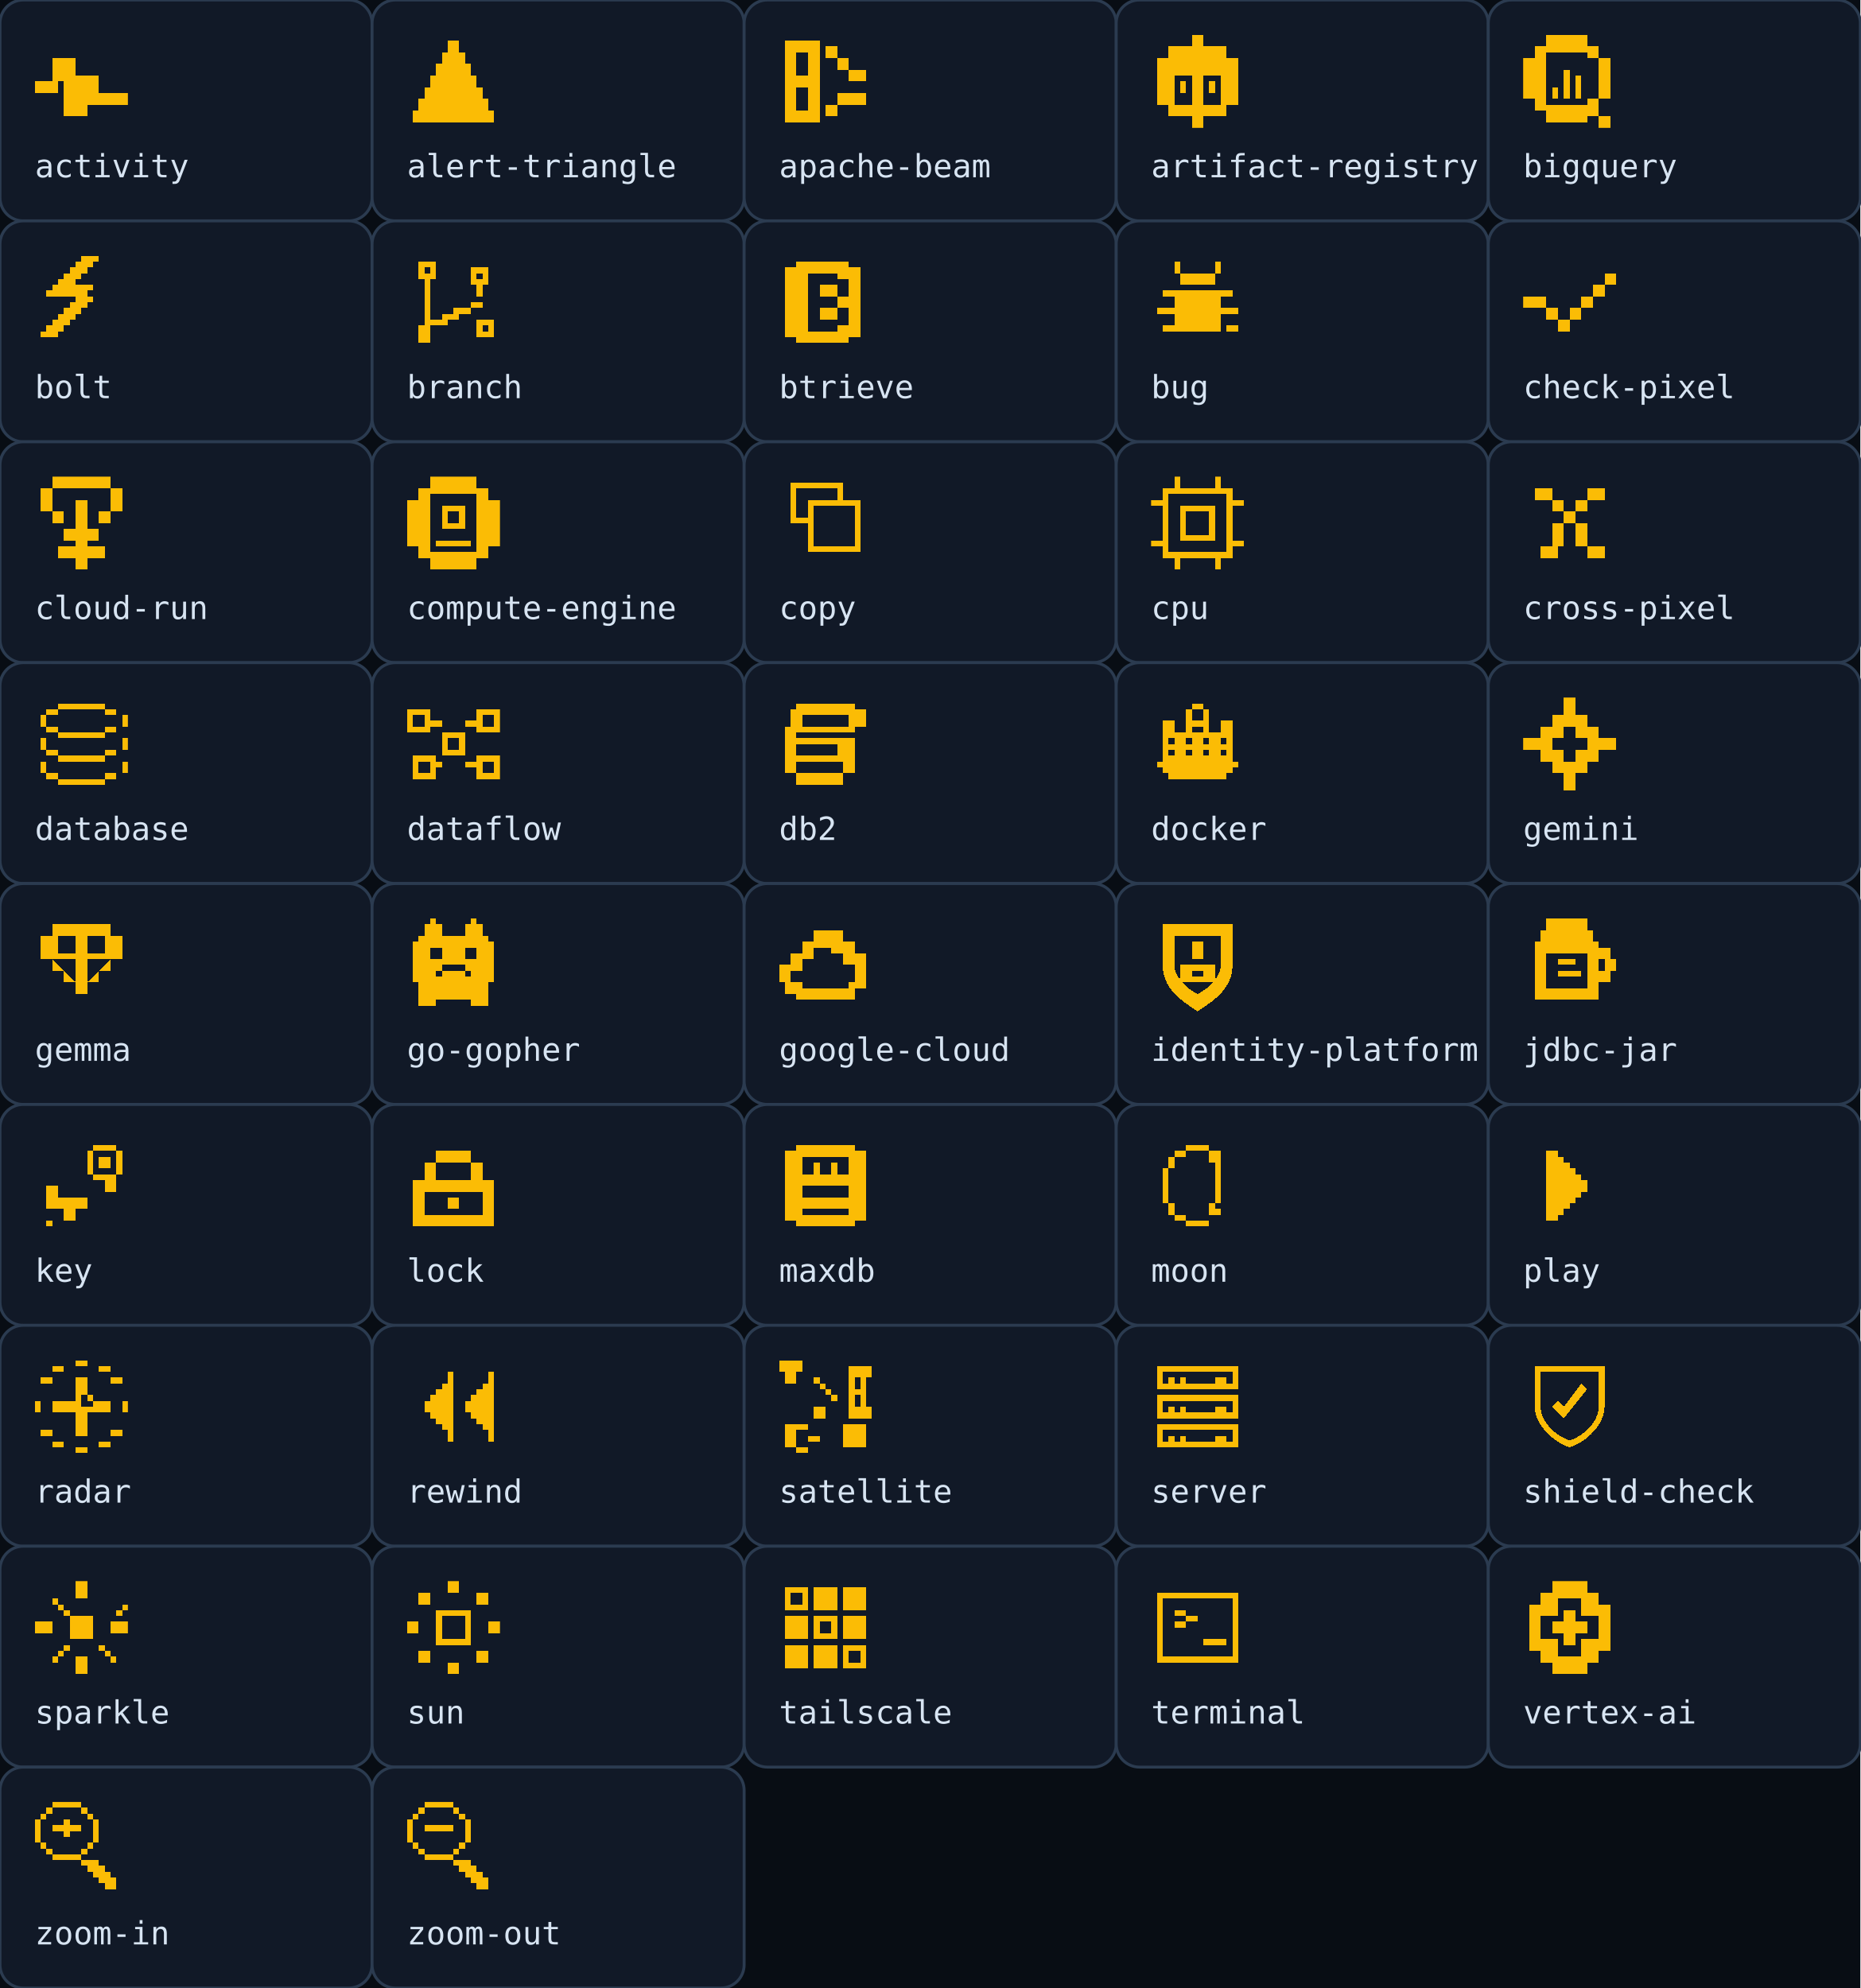
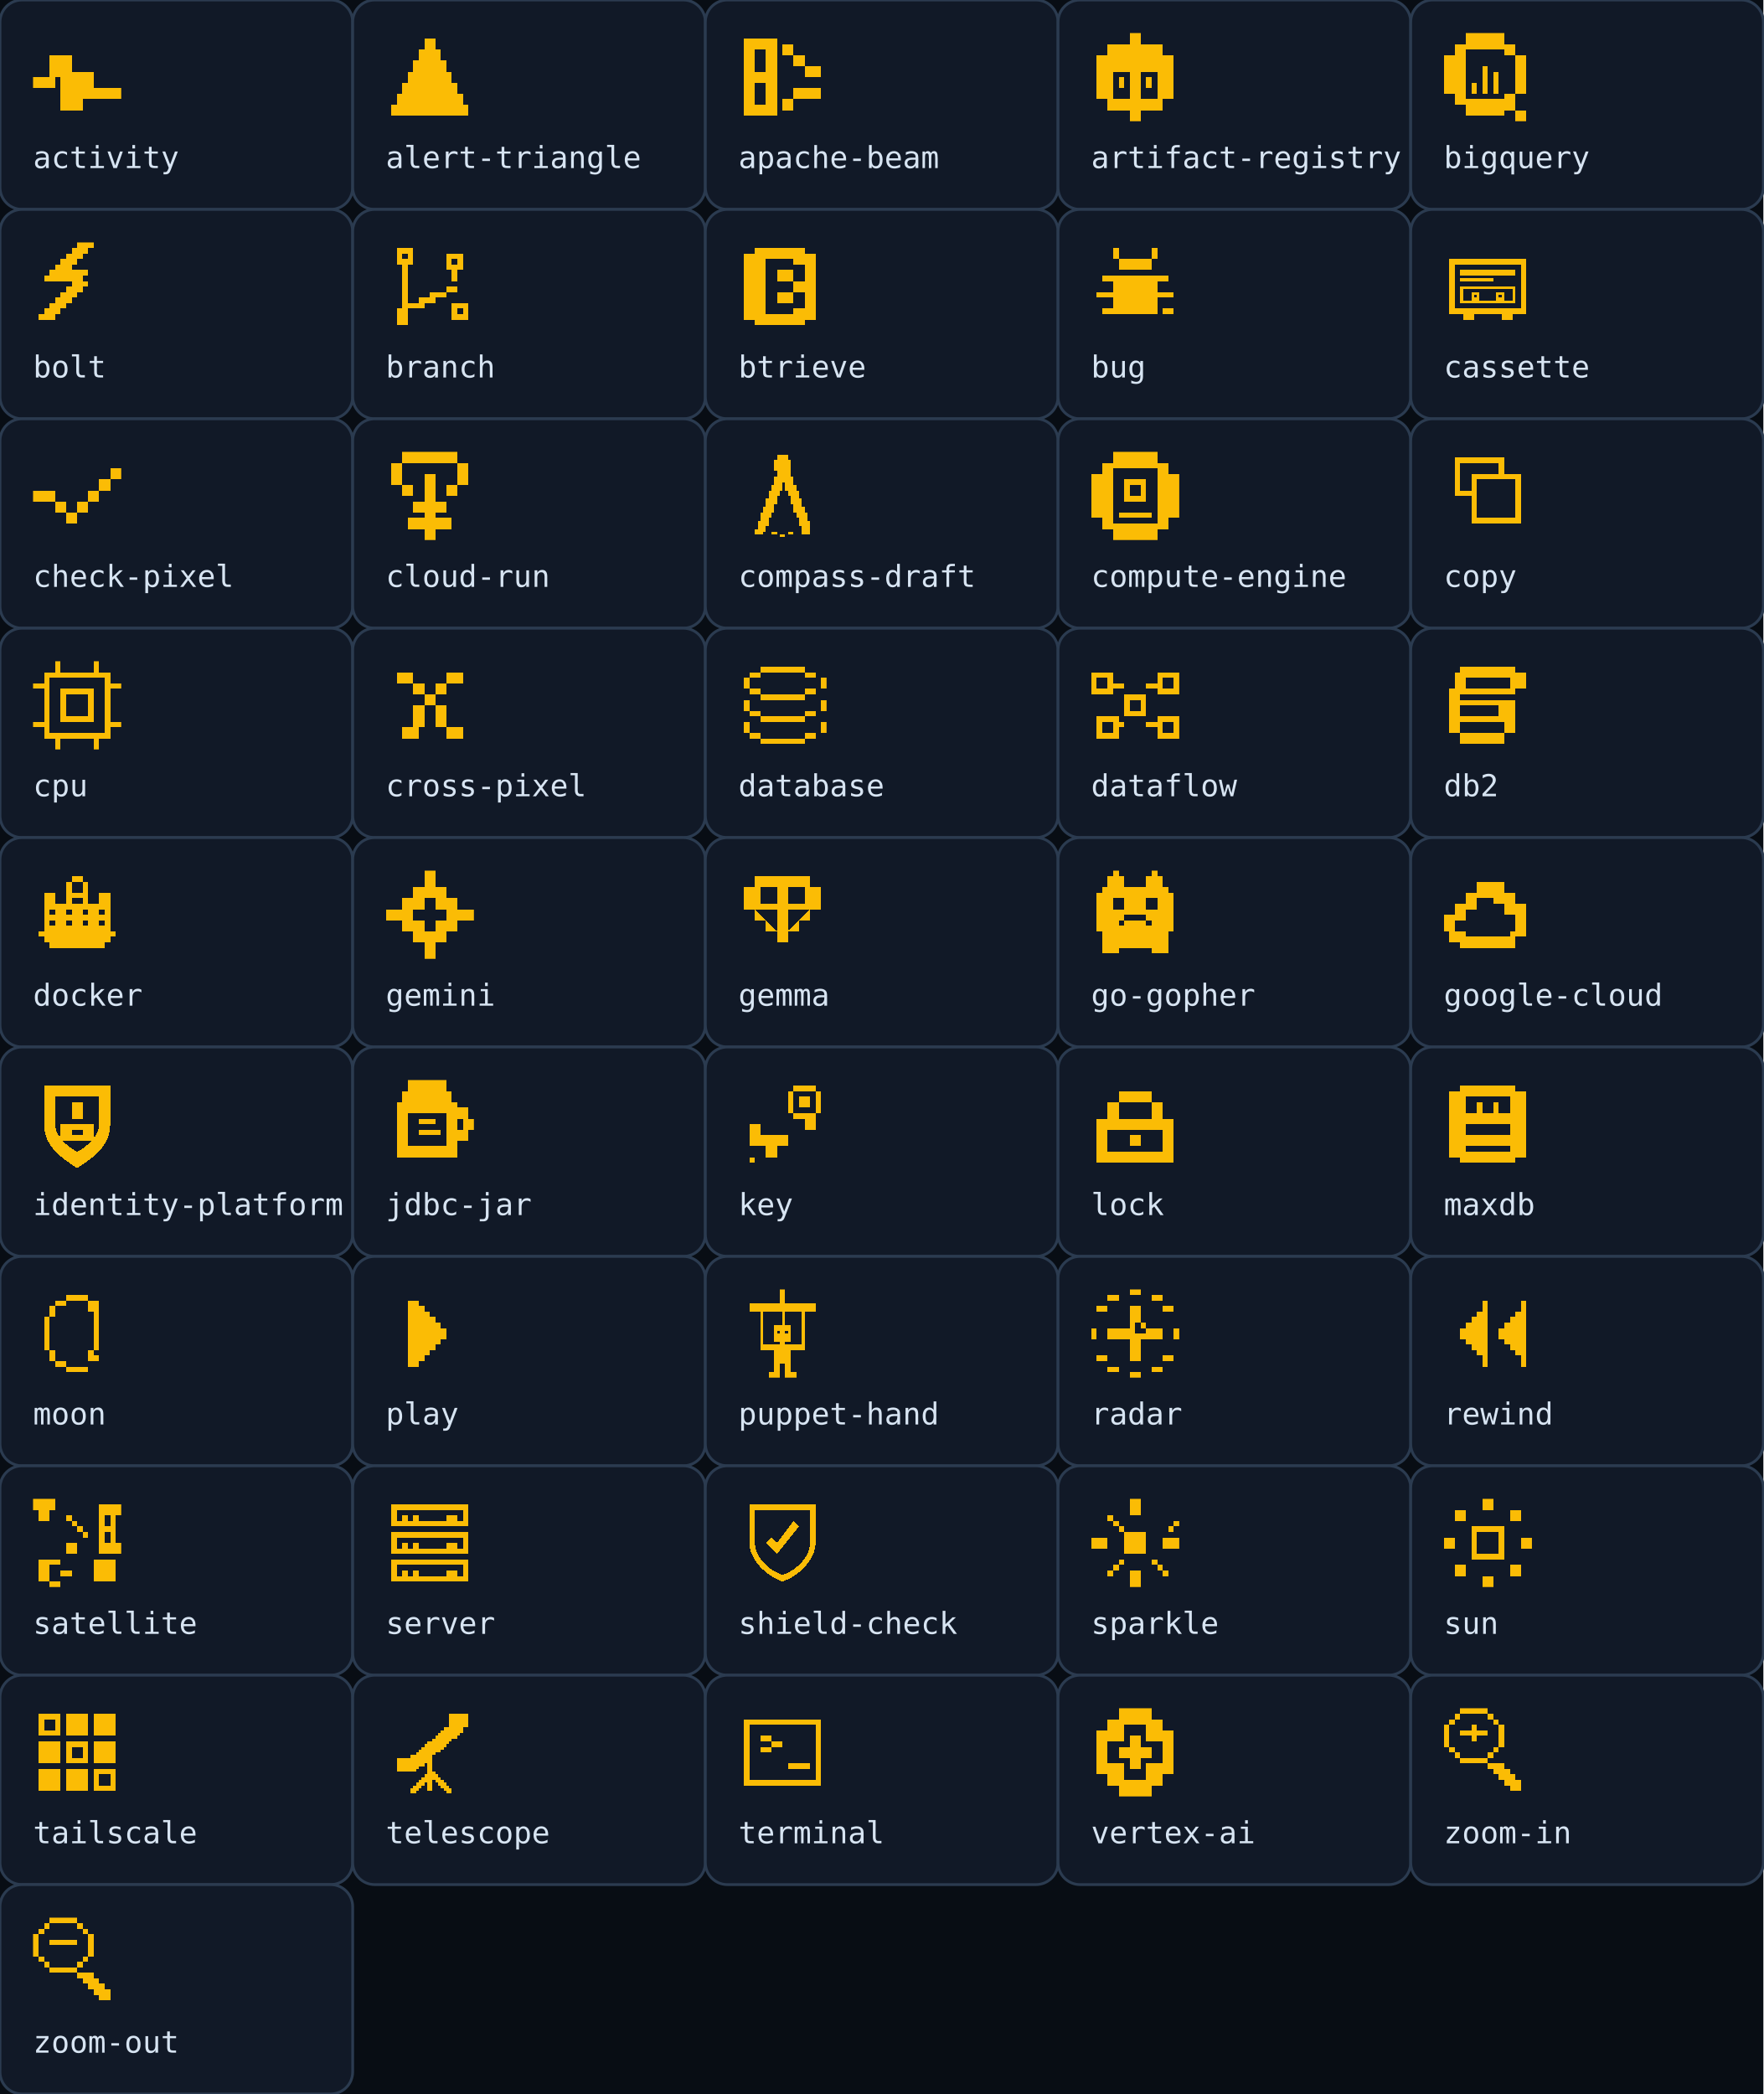
- <svg xmlns="http://www.w3.org/2000/svg" width="640" height="684" viewBox="0 0 640 684">
+ <svg xmlns="http://www.w3.org/2000/svg" width="640" height="760" viewBox="0 0 640 760">
  <defs>
    <symbol id="pixel-activity" viewBox="0 0 16 16">
      <path d="M0 8h4v2H0V8zm3 0h2v-4H3v4zm2-4h2v10H5V4zm2 10h2v-7H7v7zm2-7h2v5H9V7zm2 5h2v-2h-2v2zm2-2h3v2h-3v-2z" />
    </symbol>
    <symbol id="pixel-alert-triangle" viewBox="0 0 16 16">
      <path d="M7 1h2v2H7V1zm-1 2h4v2H6V3zm-1 2h6v2H5V5zm-1 2h8v2H4V7zm-1 2h10v2H3V9zm-1 2h12v2H2v-2zm-1 2h14v2H1v-2zm6-7h2v4H7V6zm0 5h2v2H7v-2z" />
    </symbol>
    <symbol id="pixel-apache-beam" viewBox="0 0 16 16">
      <path d="M1 1h6v14H1V1zm2 2v4h2V3H3zm0 6v4h2V9H3zm5-7h2v2H8V2zm2 2h2v2h-2V4zm2 2h3v2h-3V6zm-2 4h5v2h-5v-2zm-2 2h2v2H8v-2z" />
    </symbol>
    <symbol id="pixel-artifact-registry" viewBox="0 0 16 16">
      <path d="M7 0h2v2h4v2h2v8h-2v2H9v2H7v-2H3v-2H1V4h2V2h4V0zM4 4h8v2H4V4zm0 3v5h3V7H4zm5 0v5h3V7H9zM5 8h1v2H5V8zm5 0h1v2h-1V8z" />
    </symbol>
    <symbol id="pixel-bigquery" viewBox="0 0 16 16">
      <path d="M4 0h7v2h2v2h2v7h-2v2h-2v2H4v-2H2v-2H0V4h2V2h2V0zm0 3v9h7v-1h2V4h-2V3H4zm1 6h1v2H5V9zm2-3h1v5H7V6zm2 1h1v4H9V7zm2 5h2v2h-2v-2zm2 2h2v2h-2v-2z" />
    </symbol>
    <symbol id="pixel-bolt" viewBox="0 0 16 16">
      <path d="M8 0h3v1h-3zM7 1h3v1h-3zM6 2h3v1h-3zM5 3h3v1h-3zM4 4h3v1h-3zM3 5h7v1h-7zM2 6h7v1h-7zM7 7h3v1h-3zM6 8h3v1h-3zM5 9h3v1h-3zM4 10h3v1h-3zM3 11h3v1h-3zM2 12h3v1h-3zM1 13h3v1h-3z" />
    </symbol>
    <symbol id="pixel-branch" viewBox="0 0 16 16">
      <path d="M2 1h3v3H2V1zm1 1v1h1V2H3zm0 2h1v8H3V4zm0 8h1v3H3v-3zm0 3H2v-3h1v3zm8-13h3v3h-3V2zm1 1v1h1V3h-1zm0 2h1v2h-1V5zm-1 3h2v1h-2V8zm-2 1h2v1H8V9zm-2 1h2v1H6v-1zm-2 1h2v1H4v-1zm7 0h3v3h-3v-3zm1 1v1h1v-1h-1z" />
    </symbol>
    <symbol id="pixel-btrieve" viewBox="0 0 16 16">
      <path d="M3 1h9v1h2v12h-2v1H3v-1H1V2h2V1zm2 2v10h5v-1h2V9h-2V7h2V4h-2V3H5zm2 2h3v2H7V5zm0 4h3v2H7V9z" />
    </symbol>
    <symbol id="pixel-bug" viewBox="0 0 16 16">
      <path d="M4 1h1v2H4V1zm7 0h1v2h-1V1zM5 3h6v2H5V3zm-3 3h2v1H2V6zm10 0h2v1h-2V6zM1 9h3v1H1V9zm11 0h3v1h-3V9zm1 3h2v1h-2v-1zM2 12h2v1H2v-1zm2-6h8v7H4V6zm2 2h4v4H6V8z" />
    </symbol>
+     <symbol id="pixel-cassette" viewBox="0 0 32 32">
+       <path d="M2 6h28v2H2V6zM2 8h2v18H2V8zM28 8h2v18H28V8zM6 10h20v2H6V10zM6 13h12v1H6V13zM6 16h20v1H6V16zM6 17h1v5H6V17zM25 17h1v5H25V17zM10 18h3v1H10V18zM19 18h3v1H19V18zM10 19h1v3H10V19zM12 19h1v3H12V19zM19 19h1v3H19V19zM21 19h1v3H21V19zM11 20h1v2H11V20zM20 20h1v2H20V20zM7 21h3v1H7V21zM13 21h6v1H13V21zM22 21h3v1H22V21zM4 24h24v2H4V24zM7 26h4v2H7V26zM21 26h4v2H21V26z" />
+     </symbol>
    <symbol id="pixel-check-pixel" viewBox="0 0 16 16">
      <path d="M14 3h2v2h-2V3zm-2 2h2v2h-2V5zm-2 2h2v2h-2V7zm-2 2h2v2H8V9zM6 11h2v2H6v-2zM4 9h2v2H4V9zM2 7h2v2H2V7zm-2 0h2v2H0V7z" />
    </symbol>
    <symbol id="pixel-cloud-run" viewBox="0 0 16 16">
      <path d="M3 0h10v2h2v4h-2v2h-2V6h2V2H3v4h2v2H3V6H1V2h2V0zm4 4h2v8h3v2H9v2H7v-2H4v-2h3V4zm-2 5h2v2H5V9zm4 0h2v2H9V9z" />
    </symbol>
+     <symbol id="pixel-compass-draft" viewBox="0 0 32 32">
+       <path d="M14 1h4v10H14V1zM13 3h1v4H13V3zM18 3h1v13H18V3zM13 9h1v10H13V9zM19 9h1v10H19V9zM14 11h2v3H14V11zM17 11h1v3H17V11zM12 12h1v10H12V12zM20 12h1v10H20V12zM11 14h1v10H11V14zM14 14h1v2H14V14zM21 14h1v10H21V14zM10 17h1v10H10V17zM22 17h1v10H22V17zM9 20h1v9H9V20zM23 20h1v10H23V20zM8 22h1v8H8V22zM24 22h1v8H24V22zM7 25h1v5H7V25zM25 25h1v5H25V25zM6 28h1v2H6V28zM12 29h2v1H12V29zM18 29h2v1H18V29zM15 30h2v1H15V30z" />
+     </symbol>
    <symbol id="pixel-compute-engine" viewBox="0 0 16 16">
      <path d="M4 0h8v2h2v2h2v8h-2v2h-2v2H4v-2H2v-2H0V4h2V2h2V0zm0 3v10h8V3H4zm2 2h4v4H6V5zm1 1v2h2V6H7zm-2 5h6v1H5v-1z" />
    </symbol>
    <symbol id="pixel-copy" viewBox="0 0 16 16">
      <path d="M2 1h9v1h-9zM2 2h1v1h-1zM10 2h1v1h-1zM2 3h1v1h-1zM10 3h1v1h-1zM2 4h1v1h-1zM5 4h9v1h-9zM2 5h1v1h-1zM5 5h1v1h-1zM13 5h1v1h-1zM2 6h1v1h-1zM5 6h1v1h-1zM13 6h1v1h-1zM2 7h4v1h-4zM13 7h1v1h-1zM5 8h1v1h-1zM13 8h1v1h-1zM5 9h1v1h-1zM13 9h1v1h-1zM5 10h1v1h-1zM13 10h1v1h-1zM5 11h1v1h-1zM13 11h1v1h-1zM5 12h9v1h-9z" />
    </symbol>
    <symbol id="pixel-cpu" viewBox="0 0 16 16">
      <path d="M4 0h1v2H4V0zm7 0h1v2h-1V0zM0 4h2v1H0V4zm0 7h2v1H0v-1zm14-7h2v1h-2V4zm0 7h2v1h-2v-1zM4 14h1v2H4v-2zm7 0h1v2h-1v-2zM2 2h12v12H2V2zm1 1v10h10V3H3zm2 2h6v6H5V5zm1 1v4h4V6H6z" />
    </symbol>
    <symbol id="pixel-cross-pixel" viewBox="0 0 16 16">
      <path d="M2 2h3v2H2V2zm9 0h3v2h-3V2zm-2 2h2v2H9V4zm-4 0h2v2H5V4zm2 2h2v2H7V6zm-2 2h2v2H5V8zm4 0h2v2H9V8zm-4 2h2v2H5v-2zm4 0h2v2H9v-2zm-6 2h3v2H3v-2zm8 0h3v2h-3v-2z" />
    </symbol>
    <symbol id="pixel-database" viewBox="0 0 16 16">
      <path d="M4 1h8v1H4V1zM2 2h2v1H2V2zm10 0h2v1h-2V2zM1 3h1v2H1V3zm14 0h1v2h-1V3zM2 5h2v1H2V5zm10 0h2v1h-2V5zm-8 1h8v1H4V6zm-3 1h1v2H1V7zm14 0h1v2h-1V7zM2 9h2v1H2V9zm10 0h2v1h-2V9zm-8 1h8v1H4v-1zm-3 1h1v2H1v-2zm14 0h1v2h-1v-2zm-13 2h2v1H2v-1zm10 0h2v1h-2v-1zm-8 1h8v1H4v-1z" />
    </symbol>
    <symbol id="pixel-dataflow" viewBox="0 0 16 16">
      <path d="M0 2h4v4H0V2zm1 1v2h2V3H1zm0 7h4v4H1v-4zm1 1v2h2v-2H2zM6 6h4v4H6V6zm1 1v2h2V7H7zm5-5h4v4h-4V2zm1 1v2h2V3h-2zm-1 7h4v4h-4v-4zm1 1v2h2v-2h-2zM4 4h2v1H4V4zm6 0h2v1h-2V4zM4 11h2v1H4v-1zm6 0h2v1h-2v-1z" />
    </symbol>
    <symbol id="pixel-db2" viewBox="0 0 16 16">
      <path d="M3 1h10v1h2v3h-2v8h-2v2H3v-2H1V5h1V2h1V1zm1 2v2h8V3H4zM3 7h10V6H3v1zm0 3h7V8H3v2zm0 3h8v-2H3v2zm8-5h2v1h-2V8zm0 2h2v1h-2v-1z" />
    </symbol>
    <symbol id="pixel-docker" viewBox="0 0 16 16">
      <path d="M7 1h2v1h-2zM6 2h1v1h-1zM9 2h1v1h-1zM6 3h1v1h-1zM9 3h1v1h-1zM2 4h2v1h-2zM6 4h4v1h-4zM12 4h2v1h-2zM2 5h2v1h-2zM6 5h1v1h-1zM9 5h1v1h-1zM12 5h2v1h-2zM2 6h12v1h-12zM2 7h1v1h-1zM4 7h2v1h-2zM7 7h2v1h-2zM10 7h2v1h-2zM13 7h1v1h-1zM2 8h12v1h-12zM2 9h1v1h-1zM4 9h2v1h-2zM7 9h2v1h-2zM10 9h2v1h-2zM13 9h1v1h-1zM2 10h12v1h-12zM1 11h14v1h-14zM2 12h12v1h-12zM3 13h10v1h-10z" />
    </symbol>
    <symbol id="pixel-gemini" viewBox="0 0 16 16">
      <path d="M7 0h2v3h2v2h2v2h3v2h-3v2h-2v2H9v3H7v-3H5v-2H3V9H0V7h3V5h2V3h2V0zm0 5v2H5v2h2v2h2V9h2V7H9V5H7z" />
    </symbol>
    <symbol id="pixel-gemma" viewBox="0 0 16 16">
      <path d="M3 1h10v2h2v4h-2v2h-2v2H9v2H7v-2H5V9H3V7H1V3h2V1zm1 2v3h3V3H4zm5 0v3h3V3H9zM3 7l4 4V7H3zm6 0v4l4-4H9z" />
    </symbol>
    <symbol id="pixel-go-gopher" viewBox="0 0 16 16">
      <path d="M4 0h1v1h-1zM11 0h1v1h-1zM3 1h3v1h-3zM10 1h3v1h-3zM3 2h3v1h-3zM10 2h3v1h-3zM2 3h12v1h-12zM1 4h14v1h-14zM1 5h3v1h-3zM6 5h4v1h-4zM12 5h3v1h-3zM1 6h3v1h-3zM6 6h4v1h-4zM12 6h3v1h-3zM1 7h14v1h-14zM1 8h5v1h-5zM10 8h5v1h-5zM1 9h4v1h-4zM6 9h4v1h-4zM11 9h4v1h-4zM1 10h14v1h-14zM2 11h12v1h-12zM2 12h12v1h-12zM2 13h12v1h-12zM2 14h3v1h-3zM11 14h3v1h-3z" />
    </symbol>
    <symbol id="pixel-google-cloud" viewBox="0 0 16 16">
      <path d="M6 2h5v2h2v2h2v6h-2v2H3v-1H1v-2H0V8h2V6h2V4h2V2zm0 3v2H4v2H2v2h2v1h8v-1h1V8h-2V6H9V5H6z" />
    </symbol>
    <symbol id="pixel-identity-platform" viewBox="0 0 16 16">
      <path d="M2 1h12v7c0 4-3 6-6 8-3-2-6-4-6-8V1zm2 2v5c0 2 2 4 4 5 2-1 4-3 4-5V3H4zm3 1h2v3H7V4zM5 8h6v3H5V8zm2 1v1h2V9H7z" />
    </symbol>
    <symbol id="pixel-jdbc-jar" viewBox="0 0 16 16">
      <path d="M4 0h7v2H4V0zM3 2h9v2H3V2zM2 4h11v10H2V4zm2 2v6h7V6H4zm2 1h3v1H6V7zm0 2h4v1H6V9zm7-4h2v2h-2V5zm0 4h2v2h-2V9zm1-2h2v2h-2V7z" />
    </symbol>
    <symbol id="pixel-key" viewBox="0 0 16 16">
      <path d="M10 1h4v1h-4V1zM9 2h1v4H9V2zm5 0h1v4h-1V2zm-4 4h4v1h-4V6zm-8 4h7v2H2v-2zm0-2h2v2H2V8zm3 4h2v2H5v-2zm-3 2h1v1H2v-1zm10-7h2v2h-2V7zm-1-4h2v2h-2V3z" />
    </symbol>
    <symbol id="pixel-lock" viewBox="0 0 16 16">
      <path d="M5 2h6v2H5V2zm-2 2h2v3H3V4zm8 0h2v3h-2V4zM1 7h14v8H1V7zm2 2v4h10V9H3zm4 1h2v1H7v-1zm0 1h2v1H7v-1z" />
    </symbol>
    <symbol id="pixel-maxdb" viewBox="0 0 16 16">
      <path d="M3 1h10v1h2v12h-2v1H3v-1H1V2h2V1zm1 2v3h2V4h1v2h2V4h1v2h2V3H4zm0 5v2h8V8H4zm0 4v1h8v-1H4z" />
    </symbol>
    <symbol id="pixel-moon" viewBox="0 0 16 16">
      <path d="M6 1h4v1H6V1zM4 2h2v1H4V2zm6 0h2v2h-2V2zM3 3h1v2H3V3zm8 1h1v2h-1V4zM2 5h1v6H2V5zm9 1h1v4h-1V6zM3 11h1v2H3v-2zm8-1h1v2h-1v-2zm-5 4h4v1H6v-1zm4-1h2v-2h-2v2zm-6 0h2v1H4v-1z" />
    </symbol>
    <symbol id="pixel-play" viewBox="0 0 16 16">
      <path d="M4 2h2v1H4V2zm0 1h3v1H4V3zm0 1h4v1H4V4zm0 1h5v1H4V5zm0 1h6v1H4V6zm0 1h7v2H4V7zm0 2h6v1H4V9zm0 1h5v1H4v-1zm0 1h4v1H4v-1zm0 1h3v1H4v-1zm0 1h2v1H4v-1z" />
    </symbol>
+     <symbol id="pixel-puppet-hand" viewBox="0 0 32 32">
+       <path d="M15 0h2v8H15V0zM4 5h11v3H4V5zM17 5h11v3H17V5zM8 8h1v14H8V8zM16 8h1v19H16V8zM23 8h1v14H23V8zM13 13h3v2H13V13zM17 13h2v2H17V13zM13 15h1v4H13V15zM15 15h1v12H15V15zM18 15h1v4H18V15zM14 16h1v3H14V16zM17 16h1v3H17V16zM9 20h6v2H9V20zM17 20h6v2H17V20zM13 22h2v10H13V22zM17 22h2v10H17V22zM11 30h2v2H11V30zM19 30h2v2H19V30z" />
+     </symbol>
    <symbol id="pixel-radar" viewBox="0 0 16 16">
      <path d="M7 0h2v1H7V0zM3 1h2v1H3V1zm8 0h2v1h-2V1zM1 3h2v1H1V3zm12 0h2v1h-2V3zM0 7h1v2H0V7zm15 0h1v2h-1V7zM1 12h2v1H1v-1zm12 0h2v1h-2v-1zM3 14h2v1H3v-1zm8 0h2v1h-2v-1zM7 15h2v1H7v-1zM7 3h2v4h4v2H9v4H7V9H3V7h4V3zm1 3v2h2V6H8z" />
    </symbol>
    <symbol id="pixel-rewind" viewBox="0 0 16 16">
      <path d="M7 2h1v12H7V2zm-1 2h1v8H6V4zm-1 1h1v6H5V5zm-1 1h1v4H4V6zm-1 1h1v2H3V7zm11-5h1v12h-1V2zm-1 2h1v8h-1V4zm-1 1h1v6h-1V5zm-1 1h1v4h-1V6zm-1 1h1v2h-1V7z" />
    </symbol>
    <symbol id="pixel-satellite" viewBox="0 0 16 16">
      <path d="M0 0h4v2H0V0zm1 2h2v2H1V2zm5 1h1v1H6V3zm1 1h1v1H7V4zm1 1h1v1H8V5zm1 1h1v1H9V6zm-3 2h2v2H6V8zm6-7h4v2h-4V1zm0 2h1v2h-1V3zm2 0h1v2h-1V3zm-2 2h3v1h-3V5zm0 1h1v2h-1V6zm2 0h1v2h-1V6zm-2 2h4v2h-4V8zM1 11h2v4H1v-4zm2 0h2v1H3v-1zm2 2h2v1H5v-1zm-2 2h2v1H3v-1zm8-4h4v4h-4v-4z" />
    </symbol>
    <symbol id="pixel-server" viewBox="0 0 16 16">
      <path d="M1 1h14v4H1V1zm1 1v2h12V2H2zm1 1h1v1H3V3zm2 0h1v1H5V3zm6 0h2v1h-2V3zM1 6h14v4H1V6zm1 1v2h12V7H2zm1 1h1v1H3V8zm2 0h1v1H5V8zm6 0h2v1h-2V8zM1 11h14v4H1v-4zm1 1v2h12v-2H2zm1 1h1v1H3v-1zm2 0h1v1H5v-1zm6 0h2v1h-2v-1z" />
    </symbol>
    <symbol id="pixel-shield-check" viewBox="0 0 16 16">
      <path d="M2 1h12v7c0 3-3 6-6 7-3-1-6-4-6-7V1zm1 1v6c0 2.5 2.5 5 5 5.8 2.5-.8 5-3.3 5-5.8V2H3zm8 3l-4 5-2-2 1-1 1 1 3-4 1 1z" />
    </symbol>
    <symbol id="pixel-sparkle" viewBox="0 0 16 16">
      <path d="M7 0h2v3H7V0zM7 13h2v3H7v-3zM0 7h3v2H0V7zm13 0h3v2h-3V7zm3-4h1v1h-1V3zm-1 1h1v1h-1V4zm-1 1h1v1h-1V5zM3 3h1v1H3V3zm1 1h1v1H4V4zm1 1h1v1H5V5zm6 6h1v1h-1v-1zm1 1h1v1h-1v-1zm1 1h1v1h-1v-1zM5 11h1v1H5v-1zm-1 1h1v1H4v-1zm-1 1h1v1H3v-1zM6 6h4v4H6V6z" />
    </symbol>
    <symbol id="pixel-sun" viewBox="0 0 16 16">
      <path d="M7 0h2v2H7V0zm0 14h2v2H7v-2zM0 7h2v2H0V7zm14 0h2v2h-2V7zM2 2h2v2H2V2zm10 0h2v2h-2V2zM2 12h2v2H2v-2zm10 0h2v2h-2v-2zM5 5h6v6H5V5zm1 1v4h4V6H6z" />
    </symbol>
    <symbol id="pixel-tailscale" viewBox="0 0 16 16">
      <path d="M1 1h4v4H1V1zm5 0h4v4H6V1zm5 0h4v4h-4V1zM1 6h4v4H1V6zm5 0h4v4H6V6zm5 0h4v4h-4V6zM1 11h4v4H1v-4zm5 0h4v4H6v-4zm5 0h4v4h-4v-4zM2 2v2h2V2H2zm5 5v2h2V7H7zm5 5v2h2v-2h-2z" />
+     </symbol>
+     <symbol id="pixel-telescope" viewBox="0 0 32 32">
+       <path d="M23 2h7v5H23V2zM21 7h7v2H21V7zM20 8h1v7H20V8zM19 9h1v7H19V9zM21 9h6v1H21V9zM18 10h1v6H18V10zM21 10h5v1H21V10zM17 11h1v6H17V11zM21 11h3v1H21V11zM15 12h2v18H15V12zM21 12h2v1H21V12zM14 13h1v7H14V13zM21 13h1v1H21V13zM13 14h1v7H13V14zM12 15h1v6H12V15zM11 16h1v6H11V16zM9 17h2v6H9V17zM4 18h5v5H4V18zM17 23h1v3H17V23zM14 24h1v3H14V24zM18 24h1v3H18V24zM13 25h1v3H13V25zM19 25h1v3H19V25zM12 26h1v3H12V26zM20 26h1v3H20V26zM11 27h1v3H11V27zM21 27h1v3H21V27zM10 28h1v3H10V28zM22 28h1v3H22V28zM9 29h1v2H9V29zM23 29h1v2H23V29z" />
    </symbol>
    <symbol id="pixel-terminal" viewBox="0 0 16 16">
      <path d="M1 2h14v12H1V2zm1 1v10h12V3H2zm2 2h2v1H4V5zm2 1h2v1H6V6zm-2 1h2v1H4V7zm5 3h4v1H9v-1z" />
    </symbol>
    <symbol id="pixel-vertex-ai" viewBox="0 0 16 16">
      <path d="M5 0h6v2h2v2h2v8h-2v2h-2v2H5v-2H3v-2H1V4h2V2h2V0zm1 3v3H3v4h3v3h4v-3h3V6h-3V3H6zm1 2h2v2h2v2H9v2H7V9H5V7h2V5z" />
    </symbol>
    <symbol id="pixel-zoom-in" viewBox="0 0 16 16">
      <path d="M3 0h5v1h-5zM2 1h1v1h-1zM8 1h1v1h-1zM1 2h1v1h-1zM9 2h1v1h-1zM0 3h1v1h-1zM5 3h1v1h-1zM10 3h1v1h-1zM0 4h1v1h-1zM3 4h5v1h-5zM10 4h1v1h-1zM0 5h1v1h-1zM5 5h1v1h-1zM10 5h1v1h-1zM0 6h1v1h-1zM10 6h1v1h-1zM1 7h1v1h-1zM9 7h1v1h-1zM2 8h1v1h-1zM8 8h1v1h-1zM3 9h5v1h-5zM8 10h3v1h-3zM9 11h3v1h-3zM10 12h3v1h-3zM11 13h3v1h-3zM12 14h2v1h-2z" />
    </symbol>
    <symbol id="pixel-zoom-out" viewBox="0 0 16 16">
      <path d="M3 0h5v1h-5zM2 1h1v1h-1zM8 1h1v1h-1zM1 2h1v1h-1zM9 2h1v1h-1zM0 3h1v1h-1zM10 3h1v1h-1zM0 4h1v1h-1zM3 4h5v1h-5zM10 4h1v1h-1zM0 5h1v1h-1zM10 5h1v1h-1zM0 6h1v1h-1zM10 6h1v1h-1zM1 7h1v1h-1zM9 7h1v1h-1zM2 8h1v1h-1zM8 8h1v1h-1zM3 9h5v1h-5zM8 10h3v1h-3zM9 11h3v1h-3zM10 12h3v1h-3zM11 13h3v1h-3zM12 14h2v1h-2z" />
    </symbol>
  </defs>
  <rect width="100%" height="100%" fill="#080d14" />
  <g transform="translate(0 0)">
    <rect width="128" height="76" rx="8" fill="#111927" stroke="#2b3b50" />
    <svg x="12" y="12" width="32" height="32" viewBox="0 0 16 16" fill="#FBBC05" shape-rendering="crispEdges">
      <use href="#pixel-activity" />
    </svg>
    <text x="12" y="61" fill="#d7e4f2" font-family="ui-monospace, monospace" font-size="11">activity</text>
  </g>
  <g transform="translate(128 0)">
    <rect width="128" height="76" rx="8" fill="#111927" stroke="#2b3b50" />
    <svg x="12" y="12" width="32" height="32" viewBox="0 0 16 16" fill="#FBBC05" shape-rendering="crispEdges">
      <use href="#pixel-alert-triangle" />
    </svg>
    <text x="12" y="61" fill="#d7e4f2" font-family="ui-monospace, monospace" font-size="11">alert-triangle</text>
  </g>
  <g transform="translate(256 0)">
    <rect width="128" height="76" rx="8" fill="#111927" stroke="#2b3b50" />
    <svg x="12" y="12" width="32" height="32" viewBox="0 0 16 16" fill="#FBBC05" shape-rendering="crispEdges">
      <use href="#pixel-apache-beam" />
    </svg>
    <text x="12" y="61" fill="#d7e4f2" font-family="ui-monospace, monospace" font-size="11">apache-beam</text>
  </g>
  <g transform="translate(384 0)">
    <rect width="128" height="76" rx="8" fill="#111927" stroke="#2b3b50" />
    <svg x="12" y="12" width="32" height="32" viewBox="0 0 16 16" fill="#FBBC05" shape-rendering="crispEdges">
      <use href="#pixel-artifact-registry" />
    </svg>
    <text x="12" y="61" fill="#d7e4f2" font-family="ui-monospace, monospace" font-size="11">artifact-registry</text>
  </g>
  <g transform="translate(512 0)">
    <rect width="128" height="76" rx="8" fill="#111927" stroke="#2b3b50" />
    <svg x="12" y="12" width="32" height="32" viewBox="0 0 16 16" fill="#FBBC05" shape-rendering="crispEdges">
      <use href="#pixel-bigquery" />
    </svg>
    <text x="12" y="61" fill="#d7e4f2" font-family="ui-monospace, monospace" font-size="11">bigquery</text>
  </g>
  <g transform="translate(0 76)">
    <rect width="128" height="76" rx="8" fill="#111927" stroke="#2b3b50" />
    <svg x="12" y="12" width="32" height="32" viewBox="0 0 16 16" fill="#FBBC05" shape-rendering="crispEdges">
      <use href="#pixel-bolt" />
    </svg>
    <text x="12" y="61" fill="#d7e4f2" font-family="ui-monospace, monospace" font-size="11">bolt</text>
  </g>
  <g transform="translate(128 76)">
    <rect width="128" height="76" rx="8" fill="#111927" stroke="#2b3b50" />
    <svg x="12" y="12" width="32" height="32" viewBox="0 0 16 16" fill="#FBBC05" shape-rendering="crispEdges">
      <use href="#pixel-branch" />
    </svg>
    <text x="12" y="61" fill="#d7e4f2" font-family="ui-monospace, monospace" font-size="11">branch</text>
  </g>
  <g transform="translate(256 76)">
    <rect width="128" height="76" rx="8" fill="#111927" stroke="#2b3b50" />
    <svg x="12" y="12" width="32" height="32" viewBox="0 0 16 16" fill="#FBBC05" shape-rendering="crispEdges">
      <use href="#pixel-btrieve" />
    </svg>
    <text x="12" y="61" fill="#d7e4f2" font-family="ui-monospace, monospace" font-size="11">btrieve</text>
  </g>
  <g transform="translate(384 76)">
    <rect width="128" height="76" rx="8" fill="#111927" stroke="#2b3b50" />
    <svg x="12" y="12" width="32" height="32" viewBox="0 0 16 16" fill="#FBBC05" shape-rendering="crispEdges">
      <use href="#pixel-bug" />
    </svg>
    <text x="12" y="61" fill="#d7e4f2" font-family="ui-monospace, monospace" font-size="11">bug</text>
  </g>
  <g transform="translate(512 76)">
    <rect width="128" height="76" rx="8" fill="#111927" stroke="#2b3b50" />
+     <svg x="12" y="12" width="32" height="32" viewBox="0 0 32 32" fill="#FBBC05" shape-rendering="crispEdges">
+       <use href="#pixel-cassette" />
+     </svg>
+     <text x="12" y="61" fill="#d7e4f2" font-family="ui-monospace, monospace" font-size="11">cassette</text>
+   </g>
+   <g transform="translate(0 152)">
+     <rect width="128" height="76" rx="8" fill="#111927" stroke="#2b3b50" />
    <svg x="12" y="12" width="32" height="32" viewBox="0 0 16 16" fill="#FBBC05" shape-rendering="crispEdges">
      <use href="#pixel-check-pixel" />
    </svg>
    <text x="12" y="61" fill="#d7e4f2" font-family="ui-monospace, monospace" font-size="11">check-pixel</text>
  </g>
-   <g transform="translate(0 152)">
+   <g transform="translate(128 152)">
    <rect width="128" height="76" rx="8" fill="#111927" stroke="#2b3b50" />
    <svg x="12" y="12" width="32" height="32" viewBox="0 0 16 16" fill="#FBBC05" shape-rendering="crispEdges">
      <use href="#pixel-cloud-run" />
    </svg>
    <text x="12" y="61" fill="#d7e4f2" font-family="ui-monospace, monospace" font-size="11">cloud-run</text>
  </g>
-   <g transform="translate(128 152)">
+   <g transform="translate(256 152)">
+     <rect width="128" height="76" rx="8" fill="#111927" stroke="#2b3b50" />
+     <svg x="12" y="12" width="32" height="32" viewBox="0 0 32 32" fill="#FBBC05" shape-rendering="crispEdges">
+       <use href="#pixel-compass-draft" />
+     </svg>
+     <text x="12" y="61" fill="#d7e4f2" font-family="ui-monospace, monospace" font-size="11">compass-draft</text>
+   </g>
+   <g transform="translate(384 152)">
    <rect width="128" height="76" rx="8" fill="#111927" stroke="#2b3b50" />
    <svg x="12" y="12" width="32" height="32" viewBox="0 0 16 16" fill="#FBBC05" shape-rendering="crispEdges">
      <use href="#pixel-compute-engine" />
    </svg>
    <text x="12" y="61" fill="#d7e4f2" font-family="ui-monospace, monospace" font-size="11">compute-engine</text>
  </g>
-   <g transform="translate(256 152)">
+   <g transform="translate(512 152)">
    <rect width="128" height="76" rx="8" fill="#111927" stroke="#2b3b50" />
    <svg x="12" y="12" width="32" height="32" viewBox="0 0 16 16" fill="#FBBC05" shape-rendering="crispEdges">
      <use href="#pixel-copy" />
    </svg>
    <text x="12" y="61" fill="#d7e4f2" font-family="ui-monospace, monospace" font-size="11">copy</text>
  </g>
-   <g transform="translate(384 152)">
+   <g transform="translate(0 228)">
    <rect width="128" height="76" rx="8" fill="#111927" stroke="#2b3b50" />
    <svg x="12" y="12" width="32" height="32" viewBox="0 0 16 16" fill="#FBBC05" shape-rendering="crispEdges">
      <use href="#pixel-cpu" />
    </svg>
    <text x="12" y="61" fill="#d7e4f2" font-family="ui-monospace, monospace" font-size="11">cpu</text>
  </g>
-   <g transform="translate(512 152)">
+   <g transform="translate(128 228)">
    <rect width="128" height="76" rx="8" fill="#111927" stroke="#2b3b50" />
    <svg x="12" y="12" width="32" height="32" viewBox="0 0 16 16" fill="#FBBC05" shape-rendering="crispEdges">
      <use href="#pixel-cross-pixel" />
    </svg>
    <text x="12" y="61" fill="#d7e4f2" font-family="ui-monospace, monospace" font-size="11">cross-pixel</text>
  </g>
-   <g transform="translate(0 228)">
+   <g transform="translate(256 228)">
    <rect width="128" height="76" rx="8" fill="#111927" stroke="#2b3b50" />
    <svg x="12" y="12" width="32" height="32" viewBox="0 0 16 16" fill="#FBBC05" shape-rendering="crispEdges">
      <use href="#pixel-database" />
    </svg>
    <text x="12" y="61" fill="#d7e4f2" font-family="ui-monospace, monospace" font-size="11">database</text>
  </g>
-   <g transform="translate(128 228)">
+   <g transform="translate(384 228)">
    <rect width="128" height="76" rx="8" fill="#111927" stroke="#2b3b50" />
    <svg x="12" y="12" width="32" height="32" viewBox="0 0 16 16" fill="#FBBC05" shape-rendering="crispEdges">
      <use href="#pixel-dataflow" />
    </svg>
    <text x="12" y="61" fill="#d7e4f2" font-family="ui-monospace, monospace" font-size="11">dataflow</text>
  </g>
-   <g transform="translate(256 228)">
+   <g transform="translate(512 228)">
    <rect width="128" height="76" rx="8" fill="#111927" stroke="#2b3b50" />
    <svg x="12" y="12" width="32" height="32" viewBox="0 0 16 16" fill="#FBBC05" shape-rendering="crispEdges">
      <use href="#pixel-db2" />
    </svg>
    <text x="12" y="61" fill="#d7e4f2" font-family="ui-monospace, monospace" font-size="11">db2</text>
  </g>
-   <g transform="translate(384 228)">
+   <g transform="translate(0 304)">
    <rect width="128" height="76" rx="8" fill="#111927" stroke="#2b3b50" />
    <svg x="12" y="12" width="32" height="32" viewBox="0 0 16 16" fill="#FBBC05" shape-rendering="crispEdges">
      <use href="#pixel-docker" />
    </svg>
    <text x="12" y="61" fill="#d7e4f2" font-family="ui-monospace, monospace" font-size="11">docker</text>
  </g>
-   <g transform="translate(512 228)">
+   <g transform="translate(128 304)">
    <rect width="128" height="76" rx="8" fill="#111927" stroke="#2b3b50" />
    <svg x="12" y="12" width="32" height="32" viewBox="0 0 16 16" fill="#FBBC05" shape-rendering="crispEdges">
      <use href="#pixel-gemini" />
    </svg>
    <text x="12" y="61" fill="#d7e4f2" font-family="ui-monospace, monospace" font-size="11">gemini</text>
  </g>
-   <g transform="translate(0 304)">
+   <g transform="translate(256 304)">
    <rect width="128" height="76" rx="8" fill="#111927" stroke="#2b3b50" />
    <svg x="12" y="12" width="32" height="32" viewBox="0 0 16 16" fill="#FBBC05" shape-rendering="crispEdges">
      <use href="#pixel-gemma" />
    </svg>
    <text x="12" y="61" fill="#d7e4f2" font-family="ui-monospace, monospace" font-size="11">gemma</text>
  </g>
-   <g transform="translate(128 304)">
+   <g transform="translate(384 304)">
    <rect width="128" height="76" rx="8" fill="#111927" stroke="#2b3b50" />
    <svg x="12" y="12" width="32" height="32" viewBox="0 0 16 16" fill="#FBBC05" shape-rendering="crispEdges">
      <use href="#pixel-go-gopher" />
    </svg>
    <text x="12" y="61" fill="#d7e4f2" font-family="ui-monospace, monospace" font-size="11">go-gopher</text>
  </g>
-   <g transform="translate(256 304)">
+   <g transform="translate(512 304)">
    <rect width="128" height="76" rx="8" fill="#111927" stroke="#2b3b50" />
    <svg x="12" y="12" width="32" height="32" viewBox="0 0 16 16" fill="#FBBC05" shape-rendering="crispEdges">
      <use href="#pixel-google-cloud" />
    </svg>
    <text x="12" y="61" fill="#d7e4f2" font-family="ui-monospace, monospace" font-size="11">google-cloud</text>
  </g>
-   <g transform="translate(384 304)">
+   <g transform="translate(0 380)">
    <rect width="128" height="76" rx="8" fill="#111927" stroke="#2b3b50" />
    <svg x="12" y="12" width="32" height="32" viewBox="0 0 16 16" fill="#FBBC05" shape-rendering="crispEdges">
      <use href="#pixel-identity-platform" />
    </svg>
    <text x="12" y="61" fill="#d7e4f2" font-family="ui-monospace, monospace" font-size="11">identity-platform</text>
  </g>
-   <g transform="translate(512 304)">
+   <g transform="translate(128 380)">
    <rect width="128" height="76" rx="8" fill="#111927" stroke="#2b3b50" />
    <svg x="12" y="12" width="32" height="32" viewBox="0 0 16 16" fill="#FBBC05" shape-rendering="crispEdges">
      <use href="#pixel-jdbc-jar" />
    </svg>
    <text x="12" y="61" fill="#d7e4f2" font-family="ui-monospace, monospace" font-size="11">jdbc-jar</text>
  </g>
-   <g transform="translate(0 380)">
+   <g transform="translate(256 380)">
    <rect width="128" height="76" rx="8" fill="#111927" stroke="#2b3b50" />
    <svg x="12" y="12" width="32" height="32" viewBox="0 0 16 16" fill="#FBBC05" shape-rendering="crispEdges">
      <use href="#pixel-key" />
    </svg>
    <text x="12" y="61" fill="#d7e4f2" font-family="ui-monospace, monospace" font-size="11">key</text>
  </g>
-   <g transform="translate(128 380)">
+   <g transform="translate(384 380)">
    <rect width="128" height="76" rx="8" fill="#111927" stroke="#2b3b50" />
    <svg x="12" y="12" width="32" height="32" viewBox="0 0 16 16" fill="#FBBC05" shape-rendering="crispEdges">
      <use href="#pixel-lock" />
    </svg>
    <text x="12" y="61" fill="#d7e4f2" font-family="ui-monospace, monospace" font-size="11">lock</text>
  </g>
-   <g transform="translate(256 380)">
+   <g transform="translate(512 380)">
    <rect width="128" height="76" rx="8" fill="#111927" stroke="#2b3b50" />
    <svg x="12" y="12" width="32" height="32" viewBox="0 0 16 16" fill="#FBBC05" shape-rendering="crispEdges">
      <use href="#pixel-maxdb" />
    </svg>
    <text x="12" y="61" fill="#d7e4f2" font-family="ui-monospace, monospace" font-size="11">maxdb</text>
  </g>
-   <g transform="translate(384 380)">
+   <g transform="translate(0 456)">
    <rect width="128" height="76" rx="8" fill="#111927" stroke="#2b3b50" />
    <svg x="12" y="12" width="32" height="32" viewBox="0 0 16 16" fill="#FBBC05" shape-rendering="crispEdges">
      <use href="#pixel-moon" />
    </svg>
    <text x="12" y="61" fill="#d7e4f2" font-family="ui-monospace, monospace" font-size="11">moon</text>
  </g>
-   <g transform="translate(512 380)">
+   <g transform="translate(128 456)">
    <rect width="128" height="76" rx="8" fill="#111927" stroke="#2b3b50" />
    <svg x="12" y="12" width="32" height="32" viewBox="0 0 16 16" fill="#FBBC05" shape-rendering="crispEdges">
      <use href="#pixel-play" />
    </svg>
    <text x="12" y="61" fill="#d7e4f2" font-family="ui-monospace, monospace" font-size="11">play</text>
  </g>
-   <g transform="translate(0 456)">
+   <g transform="translate(256 456)">
+     <rect width="128" height="76" rx="8" fill="#111927" stroke="#2b3b50" />
+     <svg x="12" y="12" width="32" height="32" viewBox="0 0 32 32" fill="#FBBC05" shape-rendering="crispEdges">
+       <use href="#pixel-puppet-hand" />
+     </svg>
+     <text x="12" y="61" fill="#d7e4f2" font-family="ui-monospace, monospace" font-size="11">puppet-hand</text>
+   </g>
+   <g transform="translate(384 456)">
    <rect width="128" height="76" rx="8" fill="#111927" stroke="#2b3b50" />
    <svg x="12" y="12" width="32" height="32" viewBox="0 0 16 16" fill="#FBBC05" shape-rendering="crispEdges">
      <use href="#pixel-radar" />
    </svg>
    <text x="12" y="61" fill="#d7e4f2" font-family="ui-monospace, monospace" font-size="11">radar</text>
  </g>
-   <g transform="translate(128 456)">
+   <g transform="translate(512 456)">
    <rect width="128" height="76" rx="8" fill="#111927" stroke="#2b3b50" />
    <svg x="12" y="12" width="32" height="32" viewBox="0 0 16 16" fill="#FBBC05" shape-rendering="crispEdges">
      <use href="#pixel-rewind" />
    </svg>
    <text x="12" y="61" fill="#d7e4f2" font-family="ui-monospace, monospace" font-size="11">rewind</text>
  </g>
-   <g transform="translate(256 456)">
+   <g transform="translate(0 532)">
    <rect width="128" height="76" rx="8" fill="#111927" stroke="#2b3b50" />
    <svg x="12" y="12" width="32" height="32" viewBox="0 0 16 16" fill="#FBBC05" shape-rendering="crispEdges">
      <use href="#pixel-satellite" />
    </svg>
    <text x="12" y="61" fill="#d7e4f2" font-family="ui-monospace, monospace" font-size="11">satellite</text>
  </g>
-   <g transform="translate(384 456)">
+   <g transform="translate(128 532)">
    <rect width="128" height="76" rx="8" fill="#111927" stroke="#2b3b50" />
    <svg x="12" y="12" width="32" height="32" viewBox="0 0 16 16" fill="#FBBC05" shape-rendering="crispEdges">
      <use href="#pixel-server" />
    </svg>
    <text x="12" y="61" fill="#d7e4f2" font-family="ui-monospace, monospace" font-size="11">server</text>
  </g>
-   <g transform="translate(512 456)">
+   <g transform="translate(256 532)">
    <rect width="128" height="76" rx="8" fill="#111927" stroke="#2b3b50" />
    <svg x="12" y="12" width="32" height="32" viewBox="0 0 16 16" fill="#FBBC05" shape-rendering="crispEdges">
      <use href="#pixel-shield-check" />
    </svg>
    <text x="12" y="61" fill="#d7e4f2" font-family="ui-monospace, monospace" font-size="11">shield-check</text>
  </g>
-   <g transform="translate(0 532)">
+   <g transform="translate(384 532)">
    <rect width="128" height="76" rx="8" fill="#111927" stroke="#2b3b50" />
    <svg x="12" y="12" width="32" height="32" viewBox="0 0 16 16" fill="#FBBC05" shape-rendering="crispEdges">
      <use href="#pixel-sparkle" />
    </svg>
    <text x="12" y="61" fill="#d7e4f2" font-family="ui-monospace, monospace" font-size="11">sparkle</text>
  </g>
-   <g transform="translate(128 532)">
+   <g transform="translate(512 532)">
    <rect width="128" height="76" rx="8" fill="#111927" stroke="#2b3b50" />
    <svg x="12" y="12" width="32" height="32" viewBox="0 0 16 16" fill="#FBBC05" shape-rendering="crispEdges">
      <use href="#pixel-sun" />
    </svg>
    <text x="12" y="61" fill="#d7e4f2" font-family="ui-monospace, monospace" font-size="11">sun</text>
  </g>
-   <g transform="translate(256 532)">
+   <g transform="translate(0 608)">
    <rect width="128" height="76" rx="8" fill="#111927" stroke="#2b3b50" />
    <svg x="12" y="12" width="32" height="32" viewBox="0 0 16 16" fill="#FBBC05" shape-rendering="crispEdges">
      <use href="#pixel-tailscale" />
    </svg>
    <text x="12" y="61" fill="#d7e4f2" font-family="ui-monospace, monospace" font-size="11">tailscale</text>
  </g>
-   <g transform="translate(384 532)">
+   <g transform="translate(128 608)">
+     <rect width="128" height="76" rx="8" fill="#111927" stroke="#2b3b50" />
+     <svg x="12" y="12" width="32" height="32" viewBox="0 0 32 32" fill="#FBBC05" shape-rendering="crispEdges">
+       <use href="#pixel-telescope" />
+     </svg>
+     <text x="12" y="61" fill="#d7e4f2" font-family="ui-monospace, monospace" font-size="11">telescope</text>
+   </g>
+   <g transform="translate(256 608)">
    <rect width="128" height="76" rx="8" fill="#111927" stroke="#2b3b50" />
    <svg x="12" y="12" width="32" height="32" viewBox="0 0 16 16" fill="#FBBC05" shape-rendering="crispEdges">
      <use href="#pixel-terminal" />
    </svg>
    <text x="12" y="61" fill="#d7e4f2" font-family="ui-monospace, monospace" font-size="11">terminal</text>
  </g>
-   <g transform="translate(512 532)">
+   <g transform="translate(384 608)">
    <rect width="128" height="76" rx="8" fill="#111927" stroke="#2b3b50" />
    <svg x="12" y="12" width="32" height="32" viewBox="0 0 16 16" fill="#FBBC05" shape-rendering="crispEdges">
      <use href="#pixel-vertex-ai" />
    </svg>
    <text x="12" y="61" fill="#d7e4f2" font-family="ui-monospace, monospace" font-size="11">vertex-ai</text>
  </g>
-   <g transform="translate(0 608)">
+   <g transform="translate(512 608)">
    <rect width="128" height="76" rx="8" fill="#111927" stroke="#2b3b50" />
    <svg x="12" y="12" width="32" height="32" viewBox="0 0 16 16" fill="#FBBC05" shape-rendering="crispEdges">
      <use href="#pixel-zoom-in" />
    </svg>
    <text x="12" y="61" fill="#d7e4f2" font-family="ui-monospace, monospace" font-size="11">zoom-in</text>
  </g>
-   <g transform="translate(128 608)">
+   <g transform="translate(0 684)">
    <rect width="128" height="76" rx="8" fill="#111927" stroke="#2b3b50" />
    <svg x="12" y="12" width="32" height="32" viewBox="0 0 16 16" fill="#FBBC05" shape-rendering="crispEdges">
      <use href="#pixel-zoom-out" />
    </svg>
    <text x="12" y="61" fill="#d7e4f2" font-family="ui-monospace, monospace" font-size="11">zoom-out</text>
  </g>
</svg>
